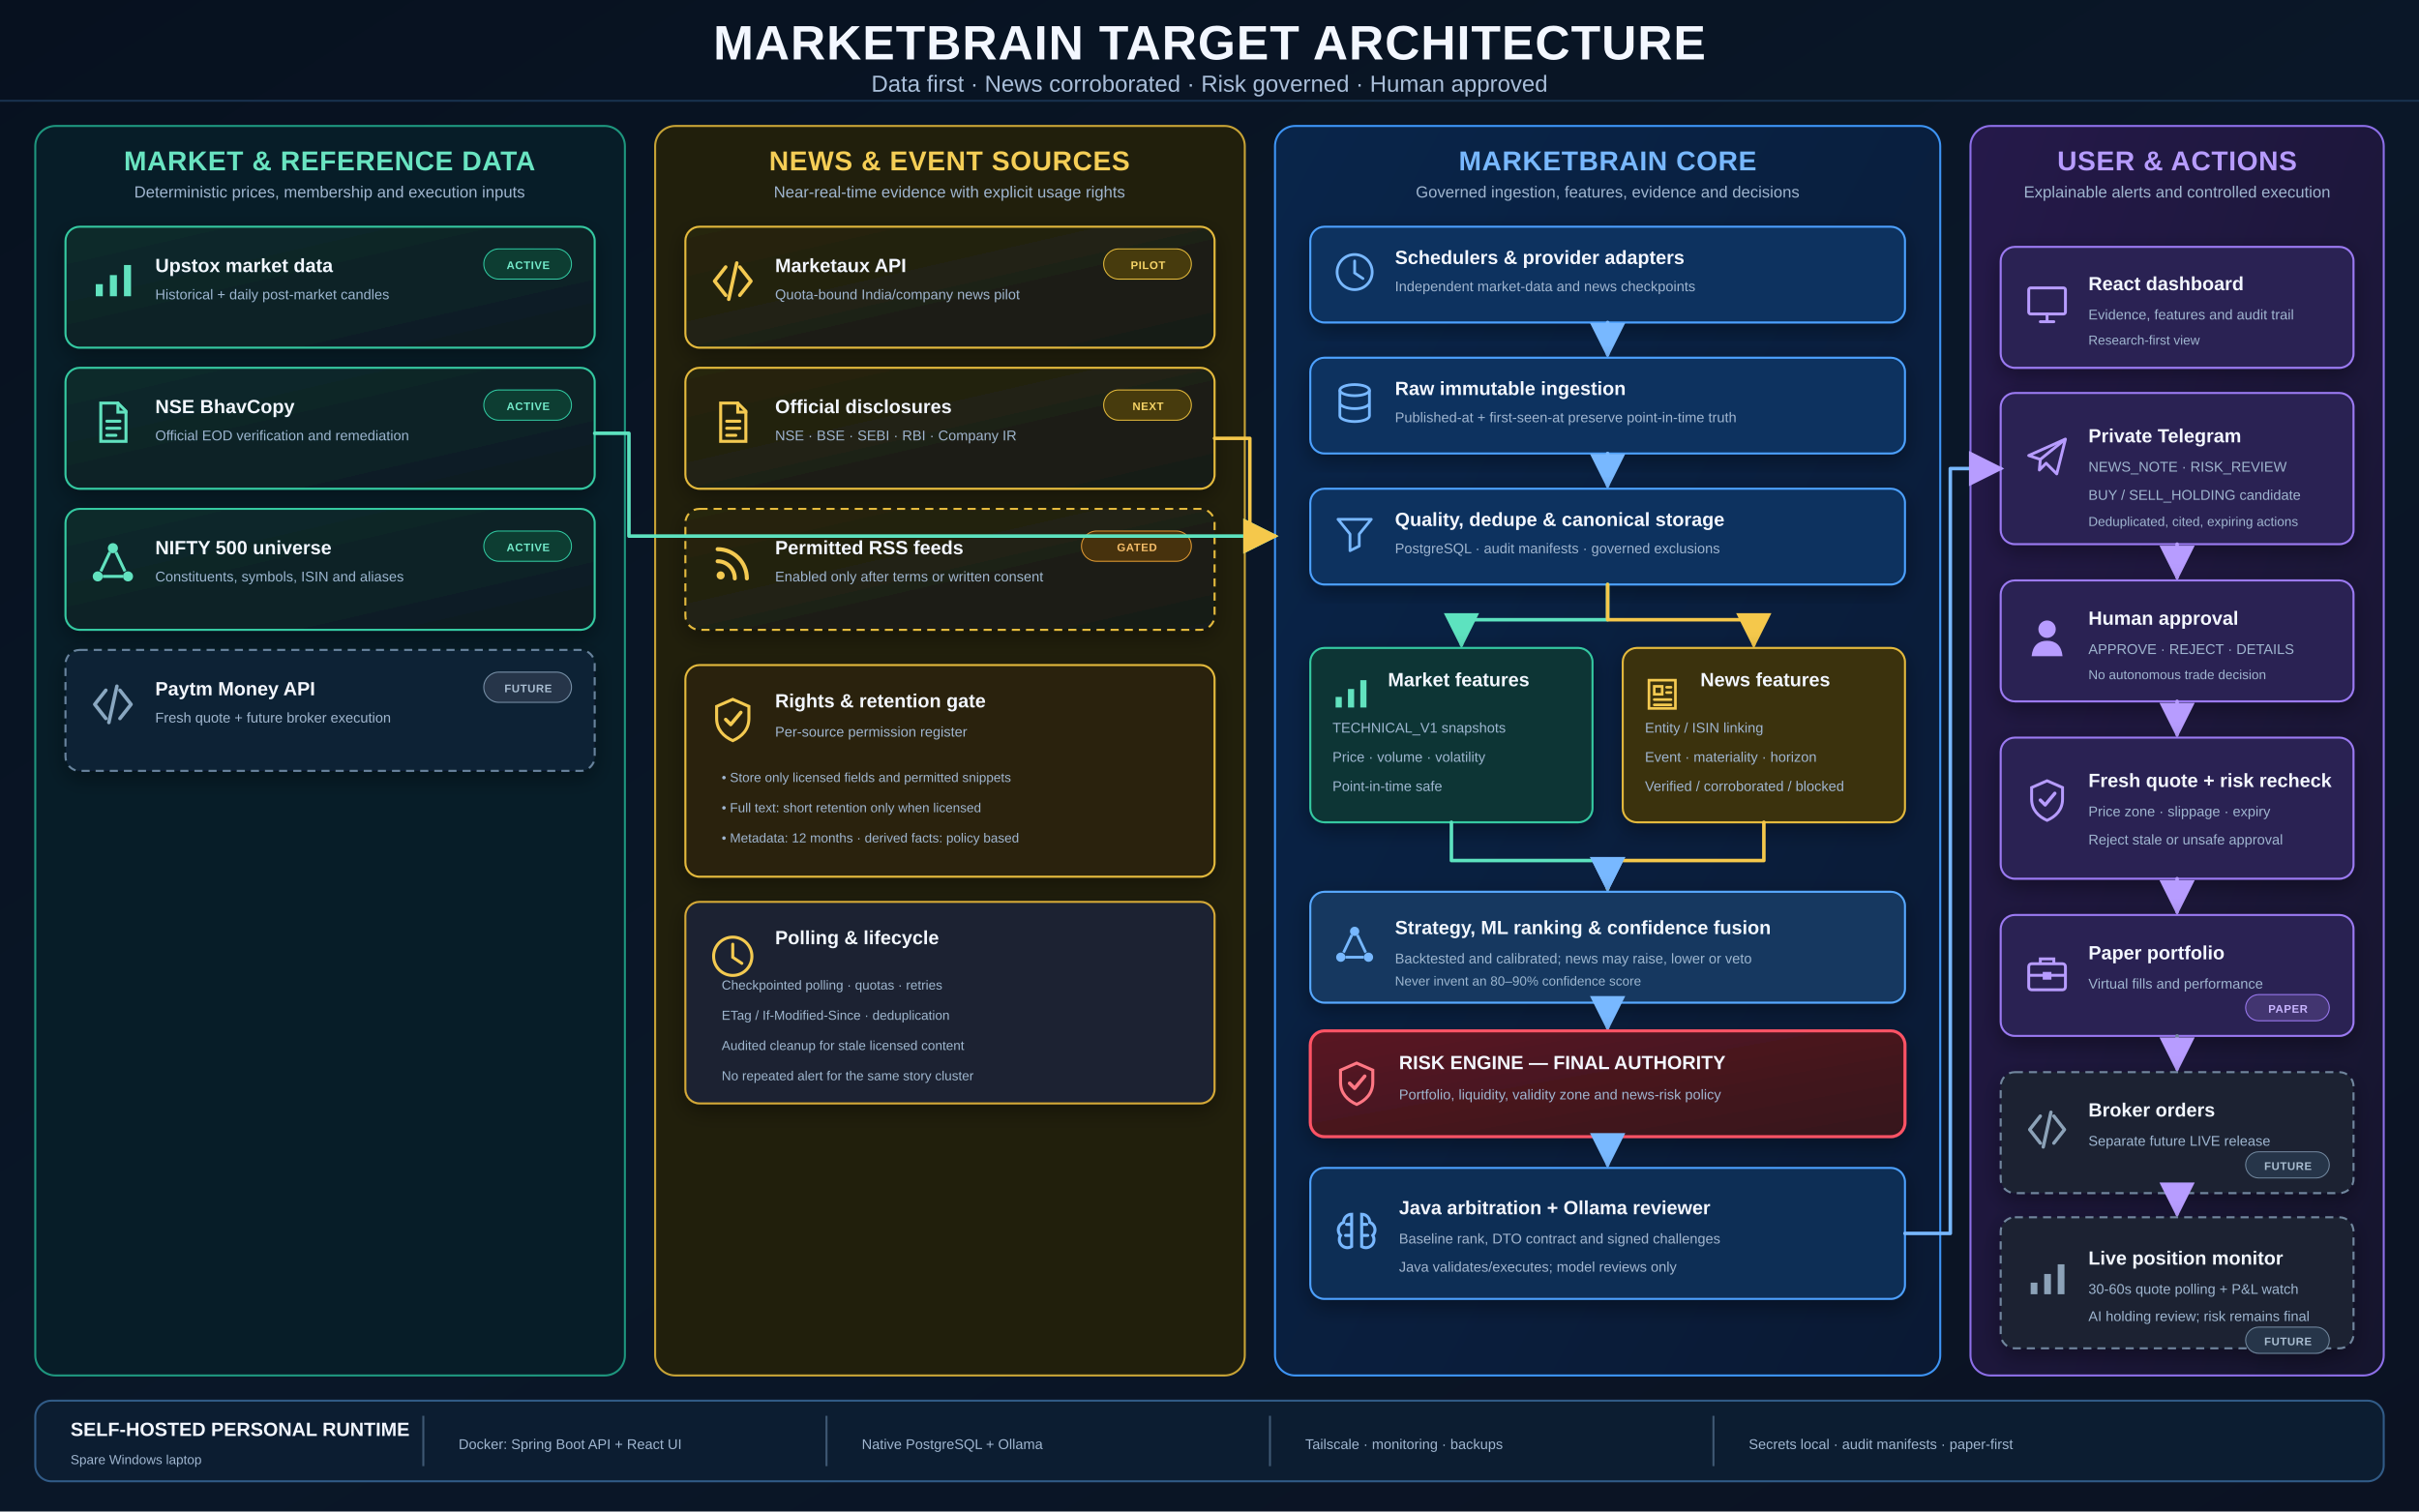
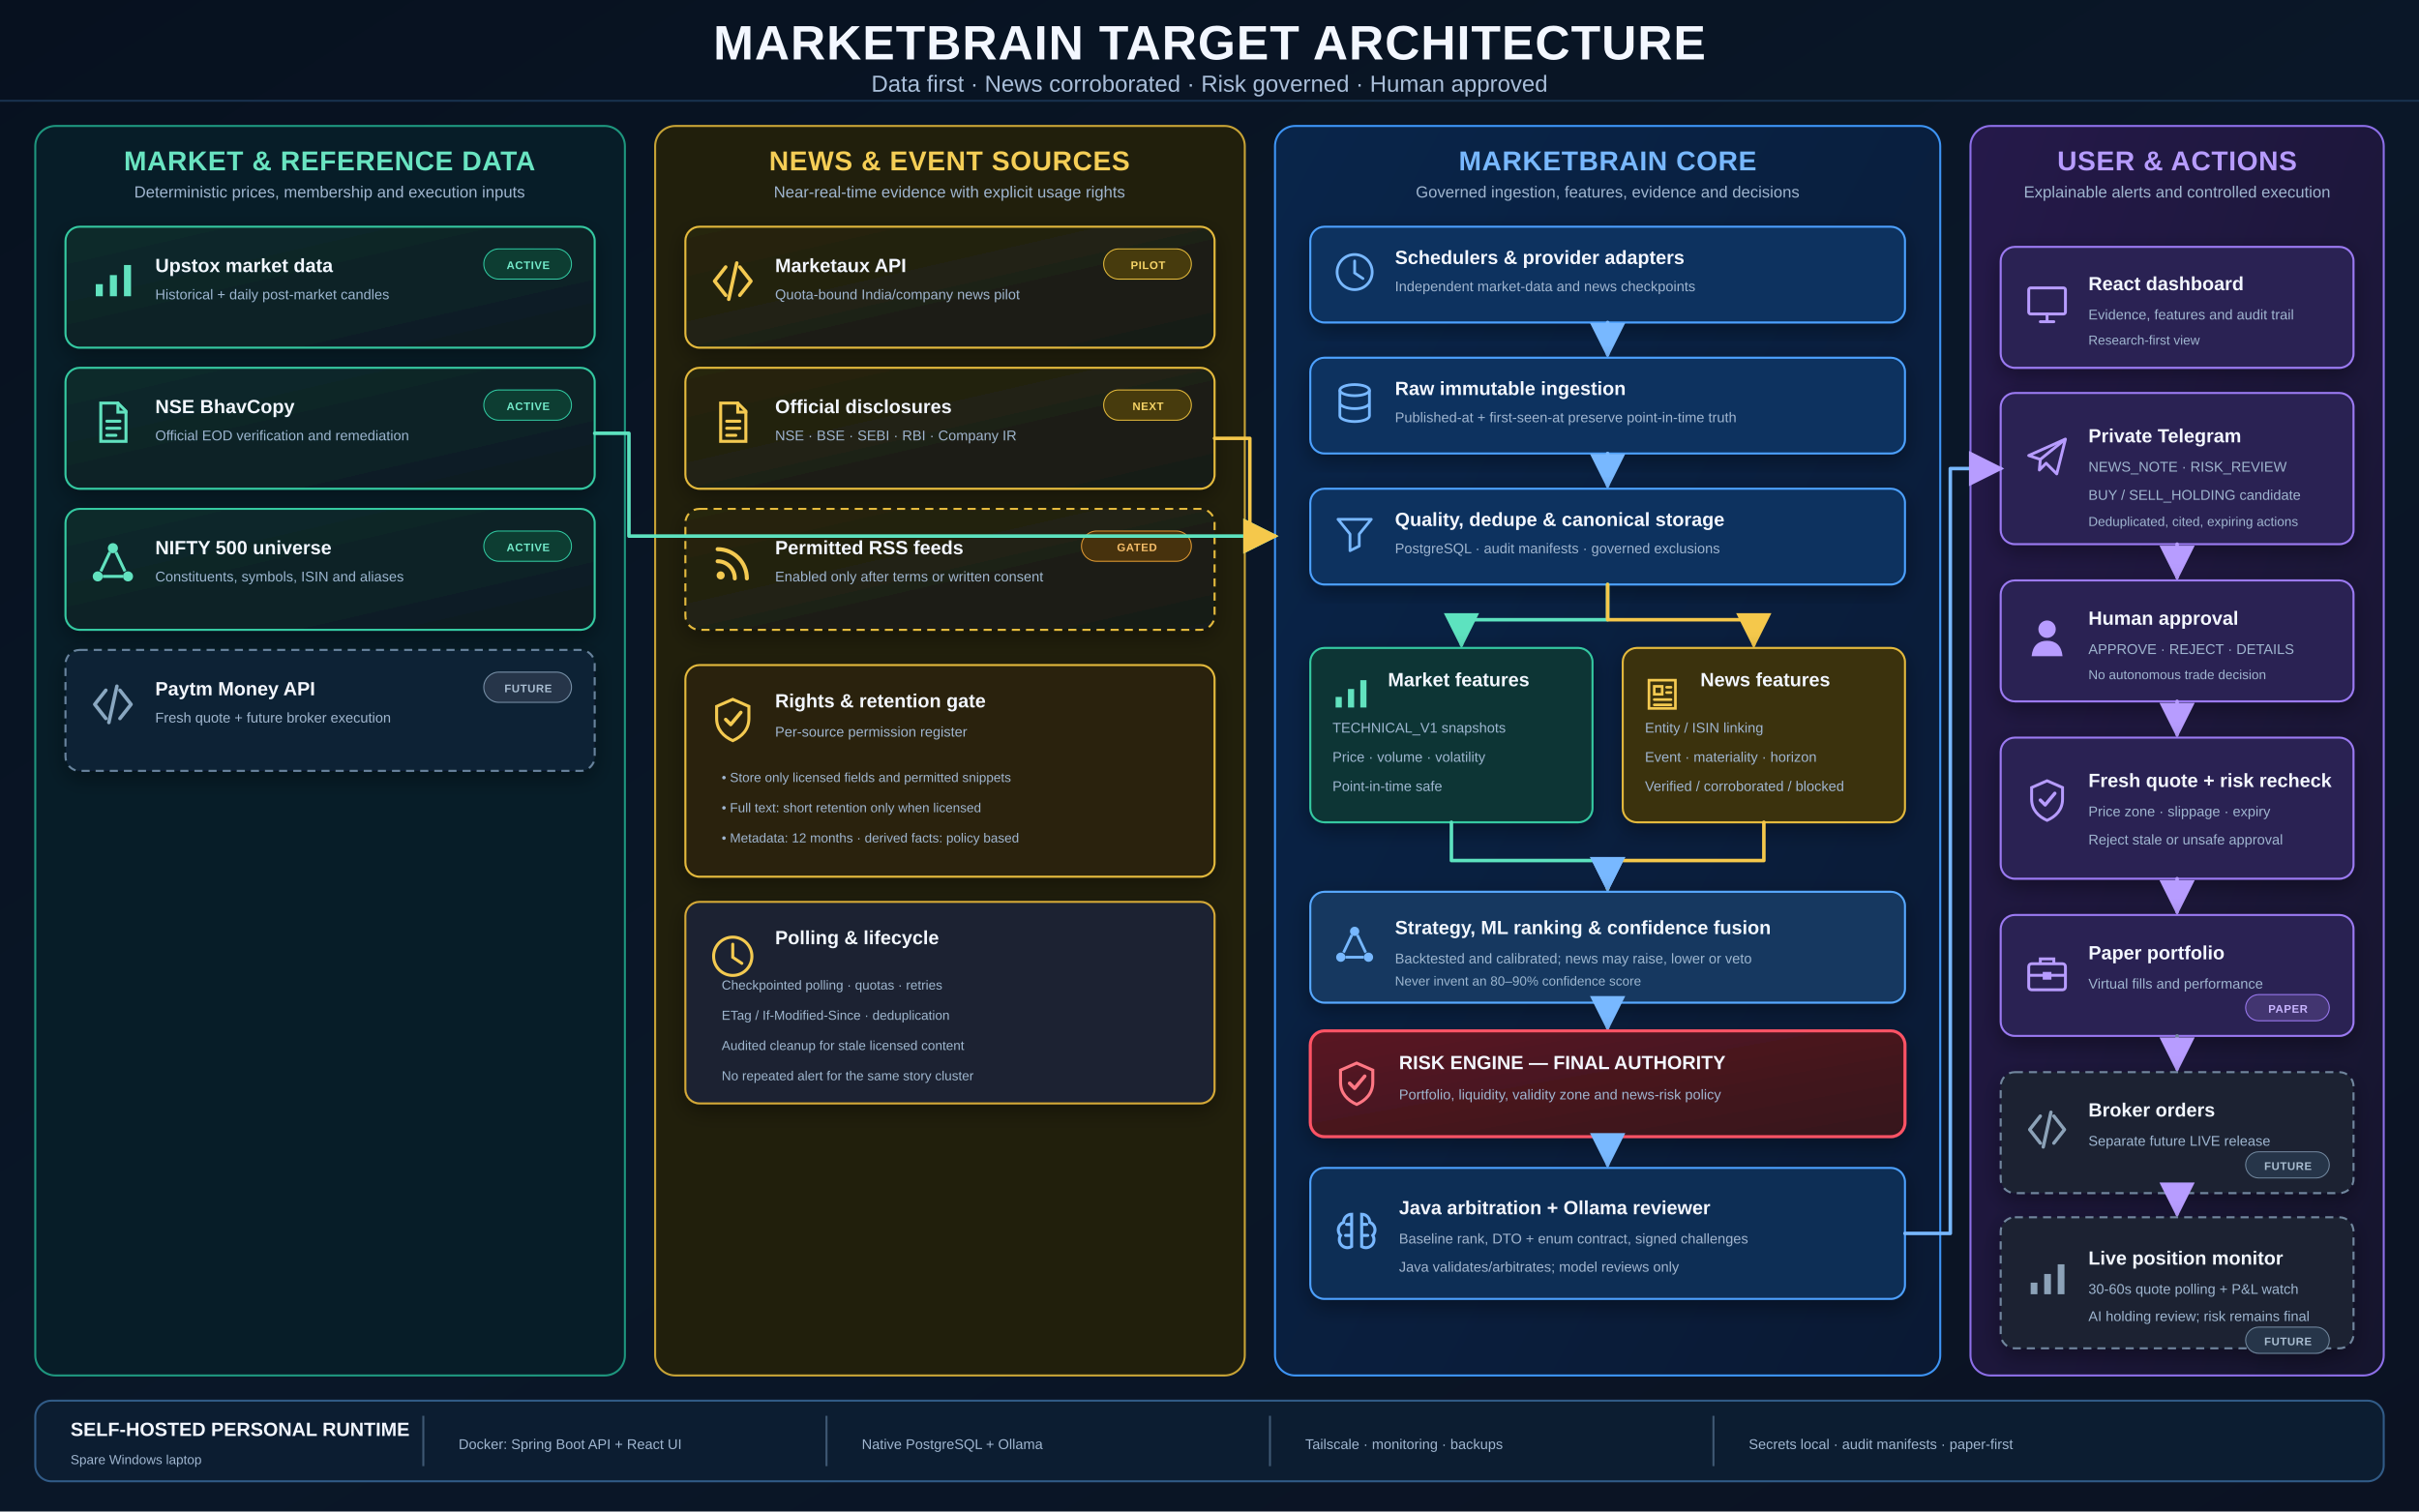
<svg xmlns="http://www.w3.org/2000/svg" width="2400" height="1500" viewBox="0 0 2400 1500" role="img" aria-labelledby="title description">
  <defs>
    <linearGradient id="background" x1="0" y1="0" x2="1" y2="1">
      <stop offset="0" stop-color="#07111f" />
      <stop offset="0.52" stop-color="#0a1728" />
      <stop offset="1" stop-color="#0b1222" />
    </linearGradient>
    <linearGradient id="marketPanel" x1="0" y1="0" x2="1" y2="1">
      <stop offset="0" stop-color="#082b2b" />
      <stop offset="1" stop-color="#071b23" />
    </linearGradient>
    <linearGradient id="newsPanel" x1="0" y1="0" x2="1" y2="1">
      <stop offset="0" stop-color="#28250c" />
      <stop offset="1" stop-color="#171b1a" />
    </linearGradient>
    <linearGradient id="corePanel" x1="0" y1="0" x2="1" y2="1">
      <stop offset="0" stop-color="#09254a" />
      <stop offset="1" stop-color="#0a1933" />
    </linearGradient>
    <linearGradient id="actionPanel" x1="0" y1="0" x2="1" y2="1">
      <stop offset="0" stop-color="#25194a" />
      <stop offset="1" stop-color="#15152d" />
    </linearGradient>
    <linearGradient id="riskPanel" x1="0" y1="0" x2="1" y2="1">
      <stop offset="0" stop-color="#5a1823" />
      <stop offset="1" stop-color="#35121b" />
    </linearGradient>
    <filter id="shadow" x="-20%" y="-20%" width="140%" height="140%">
      <feDropShadow dx="0" dy="7" stdDeviation="10" flood-color="#000000" flood-opacity="0.35" />
    </filter>
    <marker id="arrowBlue" markerWidth="12" markerHeight="12" refX="10" refY="6" orient="auto">
      <path d="M1,1 L11,6 L1,11 z" fill="#78b8ff" />
    </marker>
    <marker id="arrowGreen" markerWidth="12" markerHeight="12" refX="10" refY="6" orient="auto">
      <path d="M1,1 L11,6 L1,11 z" fill="#5de2bf" />
    </marker>
    <marker id="arrowGold" markerWidth="12" markerHeight="12" refX="10" refY="6" orient="auto">
      <path d="M1,1 L11,6 L1,11 z" fill="#f5c84b" />
    </marker>
    <marker id="arrowPurple" markerWidth="12" markerHeight="12" refX="10" refY="6" orient="auto">
      <path d="M1,1 L11,6 L1,11 z" fill="#b79cff" />
    </marker>
    <symbol id="icon-chart" viewBox="0 0 48 48">
      <path d="M7 39V27h7v12zm14 0V18h7v21zm14 0V8h7v31z" fill="currentColor" />
    </symbol>
    <symbol id="icon-file" viewBox="0 0 48 48">
      <path d="M12 5h17l8 8v30H12z" fill="none" stroke="currentColor" stroke-width="3" />
      <path d="M29 5v9h8M18 23h13M18 30h13M18 37h9" fill="none" stroke="currentColor" stroke-width="3" stroke-linecap="round" />
    </symbol>
    <symbol id="icon-api" viewBox="0 0 48 48">
      <path d="M17 10L6 24l11 14M31 10l11 14-11 14M28 6l-8 36" fill="none" stroke="currentColor" stroke-width="3.5" stroke-linecap="round" stroke-linejoin="round" />
    </symbol>
    <symbol id="icon-news" viewBox="0 0 48 48">
      <path d="M8 8h30v32H8z" fill="none" stroke="currentColor" stroke-width="3" />
      <path d="M14 15h9v9h-9zM28 16h5M28 22h5M14 30h19M14 36h19" fill="none" stroke="currentColor" stroke-width="3" stroke-linecap="round" />
    </symbol>
    <symbol id="icon-rss" viewBox="0 0 48 48">
      <circle cx="12" cy="36" r="4" fill="currentColor" />
      <path d="M9 22a17 17 0 0 1 17 17M9 10a29 29 0 0 1 29 29" fill="none" stroke="currentColor" stroke-width="4" stroke-linecap="round" />
    </symbol>
    <symbol id="icon-database" viewBox="0 0 48 48">
      <ellipse cx="24" cy="10" rx="16" ry="6" fill="none" stroke="currentColor" stroke-width="3" />
      <path d="M8 10v14c0 3 7 6 16 6s16-3 16-6V10M8 24v14c0 3 7 6 16 6s16-3 16-6V24" fill="none" stroke="currentColor" stroke-width="3" />
    </symbol>
    <symbol id="icon-filter" viewBox="0 0 48 48">
      <path d="M6 8h36L29 24v13l-10 5V24z" fill="none" stroke="currentColor" stroke-width="3" stroke-linejoin="round" />
    </symbol>
    <symbol id="icon-network" viewBox="0 0 48 48">
      <circle cx="24" cy="9" r="5" fill="currentColor" />
      <circle cx="9" cy="37" r="5" fill="currentColor" />
      <circle cx="39" cy="37" r="5" fill="currentColor" />
      <path d="M21 13L12 32M27 13l9 19M14 37h20" fill="none" stroke="currentColor" stroke-width="3" />
    </symbol>
    <symbol id="icon-shield" viewBox="0 0 48 48">
      <path d="M24 4l16 7v12c0 11-7 18-16 22C15 41 8 34 8 23V11z" fill="none" stroke="currentColor" stroke-width="3" />
      <path d="M17 24l5 5 10-12" fill="none" stroke="currentColor" stroke-width="3.5" stroke-linecap="round" stroke-linejoin="round" />
    </symbol>
    <symbol id="icon-brain" viewBox="0 0 48 48">
      <path d="M19 8a8 8 0 0 0-8 8 8 8 0 0 0-3 13 8 8 0 0 0 11 11V8zm10 0a8 8 0 0 1 8 8 8 8 0 0 1 3 13 8 8 0 0 1-11 11V8zM19 18h-5M19 29h-6M29 18h5M29 29h6" fill="none" stroke="currentColor" stroke-width="3" stroke-linecap="round" />
    </symbol>
    <symbol id="icon-user" viewBox="0 0 48 48">
      <circle cx="24" cy="15" r="9" fill="currentColor" />
      <path d="M8 43c1-11 7-16 16-16s15 5 16 16z" fill="currentColor" />
    </symbol>
    <symbol id="icon-plane" viewBox="0 0 48 48">
      <path d="M5 23L43 6 34 42 23 31l-7 7 1-11z" fill="none" stroke="currentColor" stroke-width="3" stroke-linejoin="round" />
      <path d="M17 27L43 6" stroke="currentColor" stroke-width="3" />
    </symbol>
    <symbol id="icon-monitor" viewBox="0 0 48 48">
      <rect x="5" y="7" width="38" height="27" rx="2" fill="none" stroke="currentColor" stroke-width="3" />
      <path d="M17 42h14M24 34v8" stroke="currentColor" stroke-width="3" stroke-linecap="round" />
    </symbol>
    <symbol id="icon-clock" viewBox="0 0 48 48">
      <circle cx="24" cy="24" r="19" fill="none" stroke="currentColor" stroke-width="3" />
      <path d="M24 12v13l9 6" fill="none" stroke="currentColor" stroke-width="3" stroke-linecap="round" />
    </symbol>
    <symbol id="icon-briefcase" viewBox="0 0 48 48">
      <rect x="5" y="15" width="38" height="27" rx="3" fill="none" stroke="currentColor" stroke-width="3" />
      <path d="M17 15v-5h14v5M5 27h38M21 25h6v5h-6z" fill="none" stroke="currentColor" stroke-width="3" />
    </symbol>
  </defs>
  <style>
    .title { font: 700 48px "Segoe UI", Arial, sans-serif; letter-spacing: 1px; fill: #f3f7ff; }
    .subtitle { font: 400 23px "Segoe UI", Arial, sans-serif; fill: #a9bed9; }
    .panel-title { font: 700 27px "Segoe UI", Arial, sans-serif; letter-spacing: .6px; }
    .panel-subtitle { font: 400 16px "Segoe UI", Arial, sans-serif; fill: #9fb5cf; }
    .group-title { font: 700 19px "Segoe UI", Arial, sans-serif; fill: #f3f7ff; }
    .group-subtitle { font: 400 14px "Segoe UI", Arial, sans-serif; fill: #9fb5cf; }
    .small { font: 400 13px "Segoe UI", Arial, sans-serif; fill: #9fb5cf; }
    .tiny { font: 600 11px "Segoe UI", Arial, sans-serif; letter-spacing: .5px; }
    .flow { fill: none; stroke-width: 3.5; stroke-linecap: round; stroke-linejoin: round; }
    .card { filter: url(#shadow); }
  </style>
  <rect width="2400" height="1500" fill="url(#background)" />
  <path d="M0 100h2400" stroke="#18314d" stroke-width="2" />
  <text x="1200" y="59" text-anchor="middle" class="title">MARKETBRAIN TARGET ARCHITECTURE</text>
  <text x="1200" y="91" text-anchor="middle" class="subtitle">Data first · News corroborated · Risk governed · Human approved</text>
  <rect x="35" y="125" width="585" height="1240" rx="20" fill="#071d28" stroke="#1e967e" stroke-width="2" />
  <text x="327" y="169" text-anchor="middle" class="panel-title" fill="#69e4c1">MARKET &amp; REFERENCE DATA</text>
  <text x="327" y="196" text-anchor="middle" class="panel-subtitle">Deterministic prices, membership and execution inputs</text>
  <g class="card">
    <rect x="65" y="225" width="525" height="120" rx="14" fill="url(#marketPanel)" stroke="#35c9a1" stroke-width="2" />
    <use href="#icon-chart" x="88" y="255" width="48" height="48" color="#62e2bf" />
    <text x="154" y="270" class="group-title">Upstox market data</text>
    <text x="154" y="297" class="group-subtitle">Historical + daily post-market candles</text>
    <rect x="480" y="247" width="87" height="30" rx="15" fill="#073d32" stroke="#35c9a1" />
    <text x="524" y="267" text-anchor="middle" class="tiny" fill="#75e9c9">ACTIVE</text>
  </g>
  <g class="card">
    <rect x="65" y="365" width="525" height="120" rx="14" fill="url(#marketPanel)" stroke="#35c9a1" stroke-width="2" />
    <use href="#icon-file" x="88" y="395" width="48" height="48" color="#62e2bf" />
    <text x="154" y="410" class="group-title">NSE BhavCopy</text>
    <text x="154" y="437" class="group-subtitle">Official EOD verification and remediation</text>
    <rect x="480" y="387" width="87" height="30" rx="15" fill="#073d32" stroke="#35c9a1" />
    <text x="524" y="407" text-anchor="middle" class="tiny" fill="#75e9c9">ACTIVE</text>
  </g>
  <g class="card">
    <rect x="65" y="505" width="525" height="120" rx="14" fill="url(#marketPanel)" stroke="#35c9a1" stroke-width="2" />
    <use href="#icon-network" x="88" y="535" width="48" height="48" color="#62e2bf" />
    <text x="154" y="550" class="group-title">NIFTY 500 universe</text>
    <text x="154" y="577" class="group-subtitle">Constituents, symbols, ISIN and aliases</text>
    <rect x="480" y="527" width="87" height="30" rx="15" fill="#073d32" stroke="#35c9a1" />
    <text x="524" y="547" text-anchor="middle" class="tiny" fill="#75e9c9">ACTIVE</text>
  </g>
  <g class="card">
    <rect x="65" y="645" width="525" height="120" rx="14" fill="#102434" stroke="#67839d" stroke-width="2" stroke-dasharray="8 6" />
    <use href="#icon-api" x="88" y="675" width="48" height="48" color="#89a7c1" />
    <text x="154" y="690" class="group-title">Paytm Money API</text>
    <text x="154" y="717" class="group-subtitle">Fresh quote + future broker execution</text>
    <rect x="480" y="667" width="87" height="30" rx="15" fill="#27364a" stroke="#7891aa" />
    <text x="524" y="687" text-anchor="middle" class="tiny" fill="#a9bdd1">FUTURE</text>
  </g>
  <rect x="650" y="125" width="585" height="1240" rx="20" fill="#211f0c" stroke="#c7a336" stroke-width="2" />
  <text x="942" y="169" text-anchor="middle" class="panel-title" fill="#f5ce56">NEWS &amp; EVENT SOURCES</text>
  <text x="942" y="196" text-anchor="middle" class="panel-subtitle">Near-real-time evidence with explicit usage rights</text>
  <g class="card">
    <rect x="680" y="225" width="525" height="120" rx="14" fill="url(#newsPanel)" stroke="#e4ba3d" stroke-width="2" />
    <use href="#icon-api" x="703" y="255" width="48" height="48" color="#f4ca51" />
    <text x="769" y="270" class="group-title">Marketaux API</text>
    <text x="769" y="297" class="group-subtitle">Quota-bound India/company news pilot</text>
    <rect x="1095" y="247" width="87" height="30" rx="15" fill="#473a0a" stroke="#e4ba3d" />
    <text x="1139" y="267" text-anchor="middle" class="tiny" fill="#f7d568">PILOT</text>
  </g>
  <g class="card">
    <rect x="680" y="365" width="525" height="120" rx="14" fill="url(#newsPanel)" stroke="#e4ba3d" stroke-width="2" />
    <use href="#icon-file" x="703" y="395" width="48" height="48" color="#f4ca51" />
    <text x="769" y="410" class="group-title">Official disclosures</text>
    <text x="769" y="437" class="group-subtitle">NSE · BSE · SEBI · RBI · Company IR</text>
    <rect x="1095" y="387" width="87" height="30" rx="15" fill="#473a0a" stroke="#e4ba3d" />
    <text x="1139" y="407" text-anchor="middle" class="tiny" fill="#f7d568">NEXT</text>
  </g>
  <g class="card">
    <rect x="680" y="505" width="525" height="120" rx="14" fill="url(#newsPanel)" stroke="#e4ba3d" stroke-width="2" stroke-dasharray="8 6" />
    <use href="#icon-rss" x="703" y="535" width="48" height="48" color="#f4ca51" />
    <text x="769" y="550" class="group-title">Permitted RSS feeds</text>
    <text x="769" y="577" class="group-subtitle">Enabled only after terms or written consent</text>
    <rect x="1073" y="527" width="109" height="30" rx="15" fill="#47300a" stroke="#e09a35" />
    <text x="1128" y="547" text-anchor="middle" class="tiny" fill="#f4bd69">GATED</text>
  </g>
  <g class="card">
    <rect x="680" y="660" width="525" height="210" rx="14" fill="#2a220d" stroke="#e4ba3d" stroke-width="2" />
    <use href="#icon-shield" x="703" y="690" width="48" height="48" color="#f4ca51" />
    <text x="769" y="702" class="group-title">Rights &amp; retention gate</text>
    <text x="769" y="731" class="group-subtitle">Per-source permission register</text>
    <text x="716" y="776" class="small">• Store only licensed fields and permitted snippets</text>
    <text x="716" y="806" class="small">• Full text: short retention only when licensed</text>
    <text x="716" y="836" class="small">• Metadata: 12 months · derived facts: policy based</text>
  </g>
  <g class="card">
    <rect x="680" y="895" width="525" height="200" rx="14" fill="#1b2330" stroke="#d5a938" stroke-width="2" />
    <use href="#icon-clock" x="703" y="925" width="48" height="48" color="#f4ca51" />
    <text x="769" y="937" class="group-title">Polling &amp; lifecycle</text>
    <text x="716" y="982" class="small">Checkpointed polling · quotas · retries</text>
    <text x="716" y="1012" class="small">ETag / If-Modified-Since · deduplication</text>
    <text x="716" y="1042" class="small">Audited cleanup for stale licensed content</text>
    <text x="716" y="1072" class="small">No repeated alert for the same story cluster</text>
  </g>
  <rect x="1265" y="125" width="660" height="1240" rx="20" fill="url(#corePanel)" stroke="#3d94f5" stroke-width="2" />
  <text x="1595" y="169" text-anchor="middle" class="panel-title" fill="#78b8ff">MARKETBRAIN CORE</text>
  <text x="1595" y="196" text-anchor="middle" class="panel-subtitle">Governed ingestion, features, evidence and decisions</text>
  <g class="card">
    <rect x="1300" y="225" width="590" height="95" rx="14" fill="#0c315f" stroke="#4da1ff" stroke-width="2" />
    <use href="#icon-clock" x="1322" y="248" width="44" height="44" color="#78b8ff" />
    <text x="1384" y="262" class="group-title">Schedulers &amp; provider adapters</text>
    <text x="1384" y="289" class="group-subtitle">Independent market-data and news checkpoints</text>
  </g>
  <path d="M1595 320v32" class="flow" stroke="#78b8ff" marker-end="url(#arrowBlue)" />
  <g class="card">
    <rect x="1300" y="355" width="590" height="95" rx="14" fill="#0c315f" stroke="#4da1ff" stroke-width="2" />
    <use href="#icon-database" x="1322" y="378" width="44" height="44" color="#78b8ff" />
    <text x="1384" y="392" class="group-title">Raw immutable ingestion</text>
    <text x="1384" y="419" class="group-subtitle">Published-at + first-seen-at preserve point-in-time truth</text>
  </g>
  <path d="M1595 450v32" class="flow" stroke="#78b8ff" marker-end="url(#arrowBlue)" />
  <g class="card">
    <rect x="1300" y="485" width="590" height="95" rx="14" fill="#0c315f" stroke="#4da1ff" stroke-width="2" />
    <use href="#icon-filter" x="1322" y="508" width="44" height="44" color="#78b8ff" />
    <text x="1384" y="522" class="group-title">Quality, dedupe &amp; canonical storage</text>
    <text x="1384" y="549" class="group-subtitle">PostgreSQL · audit manifests · governed exclusions</text>
  </g>
  <path d="M1595 580v35h-145v25" class="flow" stroke="#5de2bf" marker-end="url(#arrowGreen)" />
  <path d="M1595 580v35h145v25" class="flow" stroke="#f5c84b" marker-end="url(#arrowGold)" />
  <g class="card">
    <rect x="1300" y="643" width="280" height="173" rx="14" fill="#0b3636" stroke="#35c9a1" stroke-width="2" />
    <use href="#icon-chart" x="1319" y="668" width="42" height="42" color="#62e2bf" />
    <text x="1377" y="681" class="group-title">Market features</text>
    <text x="1322" y="727" class="group-subtitle">TECHNICAL_V1 snapshots</text>
    <text x="1322" y="756" class="group-subtitle">Price · volume · volatility</text>
    <text x="1322" y="785" class="group-subtitle">Point-in-time safe</text>
  </g>
  <g class="card">
    <rect x="1610" y="643" width="280" height="173" rx="14" fill="#3a300d" stroke="#e4ba3d" stroke-width="2" />
    <use href="#icon-news" x="1629" y="668" width="42" height="42" color="#f4ca51" />
    <text x="1687" y="681" class="group-title">News features</text>
    <text x="1632" y="727" class="group-subtitle">Entity / ISIN linking</text>
    <text x="1632" y="756" class="group-subtitle">Event · materiality · horizon</text>
    <text x="1632" y="785" class="group-subtitle">Verified / corroborated / blocked</text>
  </g>
  <path d="M1440 816v38h155v28" class="flow" stroke="#5de2bf" marker-end="url(#arrowBlue)" />
  <path d="M1750 816v38h-155v28" class="flow" stroke="#f5c84b" marker-end="url(#arrowBlue)" />
  <g class="card">
    <rect x="1300" y="885" width="590" height="110" rx="14" fill="#123961" stroke="#58a8ff" stroke-width="2" />
    <use href="#icon-network" x="1322" y="916" width="44" height="44" color="#78b8ff" />
    <text x="1384" y="927" class="group-title">Strategy, ML ranking &amp; confidence fusion</text>
    <text x="1384" y="956" class="group-subtitle">Backtested and calibrated; news may raise, lower or veto</text>
    <text x="1384" y="978" class="small">Never invent an 80–90% confidence score</text>
  </g>
  <path d="M1595 995v25" class="flow" stroke="#ff6f7d" marker-end="url(#arrowBlue)" />
  <g class="card">
    <rect x="1300" y="1023" width="590" height="105" rx="14" fill="url(#riskPanel)" stroke="#ff5365" stroke-width="3" />
    <use href="#icon-shield" x="1322" y="1051" width="48" height="48" color="#ff7784" />
    <text x="1388" y="1061" class="group-title">RISK ENGINE — FINAL AUTHORITY</text>
    <text x="1388" y="1091" class="group-subtitle">Portfolio, liquidity, validity zone and news-risk policy</text>
  </g>
  <path d="M1595 1128v28" class="flow" stroke="#78b8ff" marker-end="url(#arrowBlue)" />
  <g class="card">
    <rect x="1300" y="1159" width="590" height="130" rx="14" fill="#112f55" stroke="#4da1ff" stroke-width="2" />
    <use href="#icon-brain" x="1322" y="1197" width="48" height="48" color="#78b8ff" />
    <text x="1388" y="1205" class="group-title">Java arbitration + Ollama reviewer</text>
-     <text x="1388" y="1234" class="group-subtitle">Baseline rank, DTO contract and signed challenges</text>
-     <text x="1388" y="1262" class="group-subtitle">Java validates/executes; model reviews only</text>
+     <text x="1388" y="1234" class="group-subtitle">Baseline rank, DTO + enum contract, signed challenges</text>
+     <text x="1388" y="1262" class="group-subtitle">Java validates/arbitrates; model reviews only</text>
  </g>
  <rect x="1955" y="125" width="410" height="1240" rx="20" fill="url(#actionPanel)" stroke="#8d6fe8" stroke-width="2" />
  <text x="2160" y="169" text-anchor="middle" class="panel-title" fill="#b79cff">USER &amp; ACTIONS</text>
  <text x="2160" y="196" text-anchor="middle" class="panel-subtitle">Explainable alerts and controlled execution</text>
  <g class="card">
    <rect x="1985" y="245" width="350" height="120" rx="14" fill="#2a2253" stroke="#9b7af2" stroke-width="2" />
    <use href="#icon-monitor" x="2008" y="279" width="46" height="46" color="#b79cff" />
    <text x="2072" y="288" class="group-title">React dashboard</text>
    <text x="2072" y="317" class="group-subtitle">Evidence, features and audit trail</text>
    <text x="2072" y="342" class="small">Research-first view</text>
  </g>
  <g class="card">
    <rect x="1985" y="390" width="350" height="150" rx="14" fill="#2a2253" stroke="#9b7af2" stroke-width="2" />
    <use href="#icon-plane" x="2008" y="430" width="46" height="46" color="#b79cff" />
    <text x="2072" y="439" class="group-title">Private Telegram</text>
    <text x="2072" y="468" class="group-subtitle">NEWS_NOTE · RISK_REVIEW</text>
    <text x="2072" y="496" class="group-subtitle">BUY / SELL_HOLDING candidate</text>
    <text x="2072" y="522" class="small">Deduplicated, cited, expiring actions</text>
  </g>
  <path d="M2160 540v33" class="flow" stroke="#b79cff" marker-end="url(#arrowPurple)" />
  <g class="card">
    <rect x="1985" y="576" width="350" height="120" rx="14" fill="#2a2253" stroke="#9b7af2" stroke-width="2" />
    <use href="#icon-user" x="2008" y="610" width="46" height="46" color="#b79cff" />
    <text x="2072" y="620" class="group-title">Human approval</text>
    <text x="2072" y="649" class="group-subtitle">APPROVE · REJECT · DETAILS</text>
    <text x="2072" y="674" class="small">No autonomous trade decision</text>
  </g>
  <path d="M2160 696v33" class="flow" stroke="#b79cff" marker-end="url(#arrowPurple)" />
  <g class="card">
    <rect x="1985" y="732" width="350" height="140" rx="14" fill="#2a2253" stroke="#9b7af2" stroke-width="2" />
    <use href="#icon-shield" x="2008" y="771" width="46" height="46" color="#b79cff" />
    <text x="2072" y="781" class="group-title">Fresh quote + risk recheck</text>
    <text x="2072" y="810" class="group-subtitle">Price zone · slippage · expiry</text>
    <text x="2072" y="838" class="group-subtitle">Reject stale or unsafe approval</text>
  </g>
  <path d="M2160 872v33" class="flow" stroke="#b79cff" marker-end="url(#arrowPurple)" />
  <g class="card">
    <rect x="1985" y="908" width="350" height="120" rx="14" fill="#2a2253" stroke="#9b7af2" stroke-width="2" />
    <use href="#icon-briefcase" x="2008" y="942" width="46" height="46" color="#b79cff" />
    <text x="2072" y="952" class="group-title">Paper portfolio</text>
    <text x="2072" y="981" class="group-subtitle">Virtual fills and performance</text>
    <rect x="2228" y="987" width="83" height="26" rx="13" fill="#43346f" stroke="#9b7af2" />
    <text x="2270" y="1005" text-anchor="middle" class="tiny" fill="#c8b6ff">PAPER</text>
  </g>
  <path d="M2160 1028v33" class="flow" stroke="#71869d" marker-end="url(#arrowPurple)" />
  <g class="card">
    <rect x="1985" y="1064" width="350" height="120" rx="14" fill="#1a2232" stroke="#71869d" stroke-width="2" stroke-dasharray="8 6" />
    <use href="#icon-api" x="2008" y="1098" width="46" height="46" color="#8ca2b8" />
    <text x="2072" y="1108" class="group-title">Broker orders</text>
    <text x="2072" y="1137" class="group-subtitle">Separate future LIVE release</text>
    <rect x="2228" y="1143" width="83" height="26" rx="13" fill="#263548" stroke="#71869d" />
    <text x="2270" y="1161" text-anchor="middle" class="tiny" fill="#a9bdd1">FUTURE</text>
  </g>
  <path d="M2160 1184v21" class="flow" stroke="#71869d" marker-end="url(#arrowPurple)" />
  <g class="card">
    <rect x="1985" y="1208" width="350" height="130" rx="14" fill="#1a2232" stroke="#71869d" stroke-width="2" stroke-dasharray="8 6" />
    <use href="#icon-chart" x="2008" y="1247" width="46" height="46" color="#8ca2b8" />
    <text x="2072" y="1255" class="group-title">Live position monitor</text>
    <text x="2072" y="1284" class="group-subtitle">30-60s quote polling + P&amp;L watch</text>
    <text x="2072" y="1311" class="group-subtitle">AI holding review; risk remains final</text>
    <rect x="2228" y="1317" width="83" height="26" rx="13" fill="#263548" stroke="#71869d" />
    <text x="2270" y="1335" text-anchor="middle" class="tiny" fill="#a9bdd1">FUTURE</text>
  </g>
  <path d="M590 430h34v102h641" class="flow" stroke="#5de2bf" marker-end="url(#arrowGreen)" />
  <path d="M1205 435h35v97h25" class="flow" stroke="#f5c84b" marker-end="url(#arrowGold)" />
  <path d="M1890 1224h45v-759h50" class="flow" stroke="#78b8ff" marker-end="url(#arrowPurple)" />
  <rect x="35" y="1390" width="2330" height="80" rx="16" fill="#0c1d31" stroke="#315b87" stroke-width="2" />
  <text x="70" y="1425" class="group-title">SELF-HOSTED PERSONAL RUNTIME</text>
  <text x="70" y="1453" class="small">Spare Windows laptop</text>
  <path d="M420 1405v50M820 1405v50M1260 1405v50M1700 1405v50" stroke="#3f5873" stroke-width="2" />
  <text x="455" y="1438" class="group-subtitle">Docker: Spring Boot API + React UI</text>
  <text x="855" y="1438" class="group-subtitle">Native PostgreSQL + Ollama</text>
  <text x="1295" y="1438" class="group-subtitle">Tailscale · monitoring · backups</text>
  <text x="1735" y="1438" class="group-subtitle">Secrets local · audit manifests · paper-first</text>
</svg>
